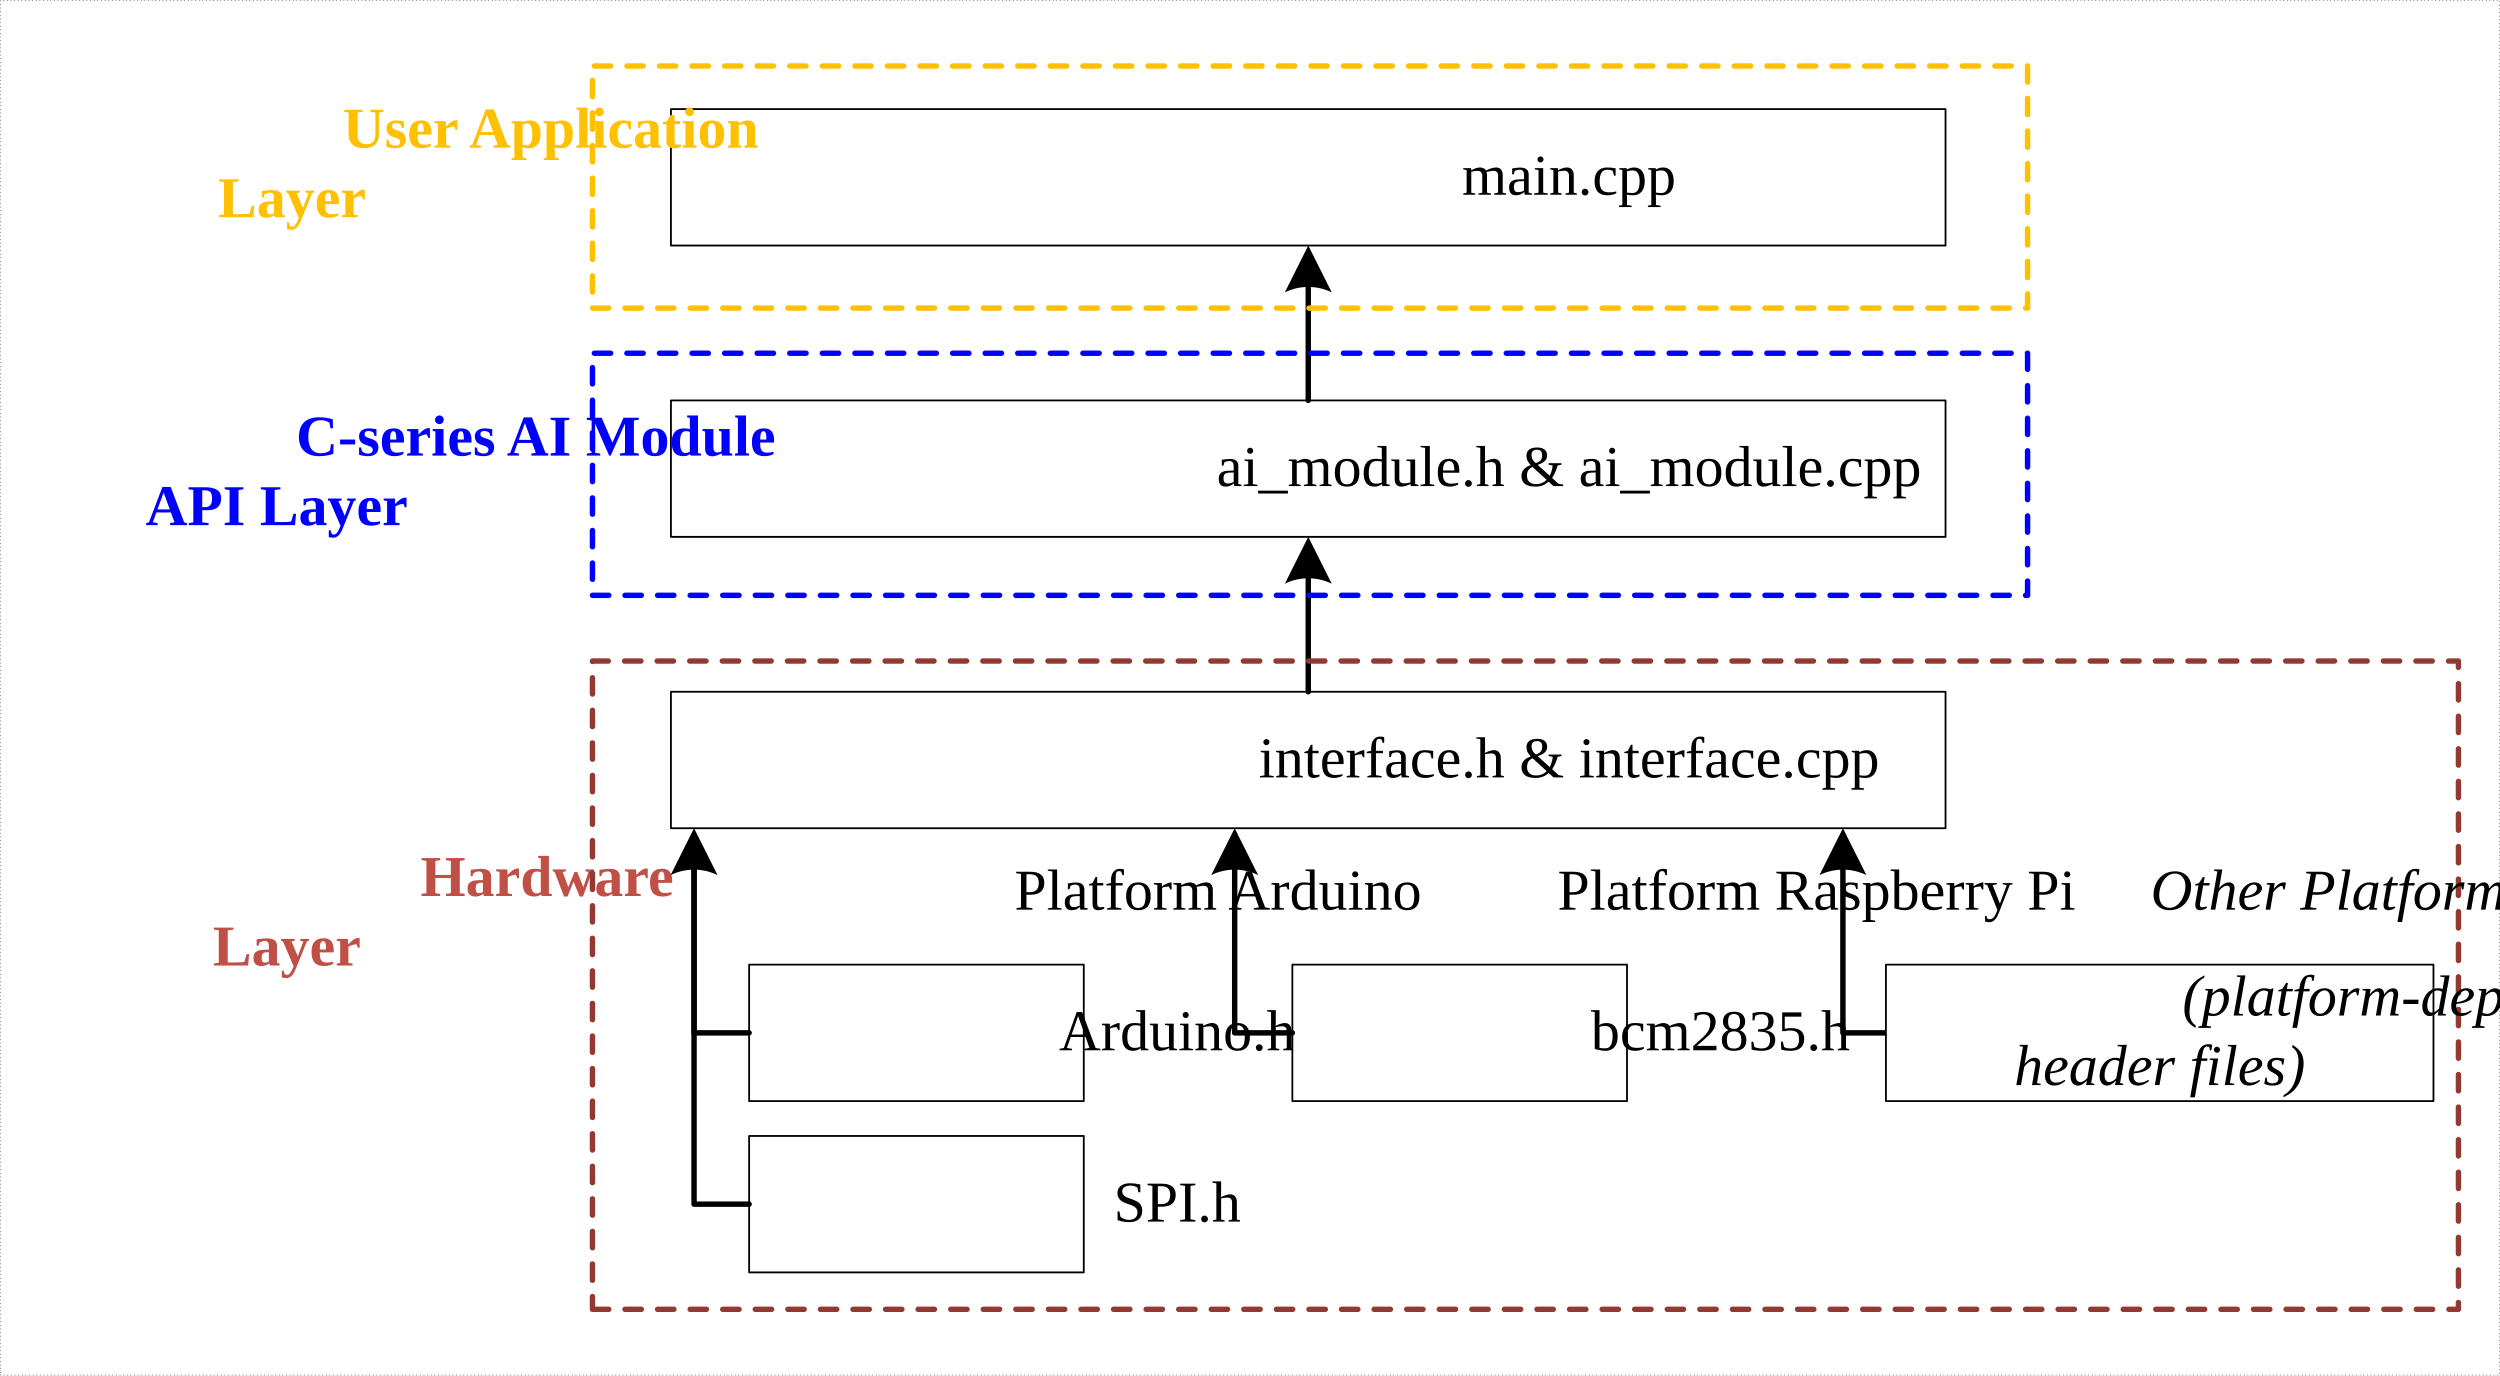
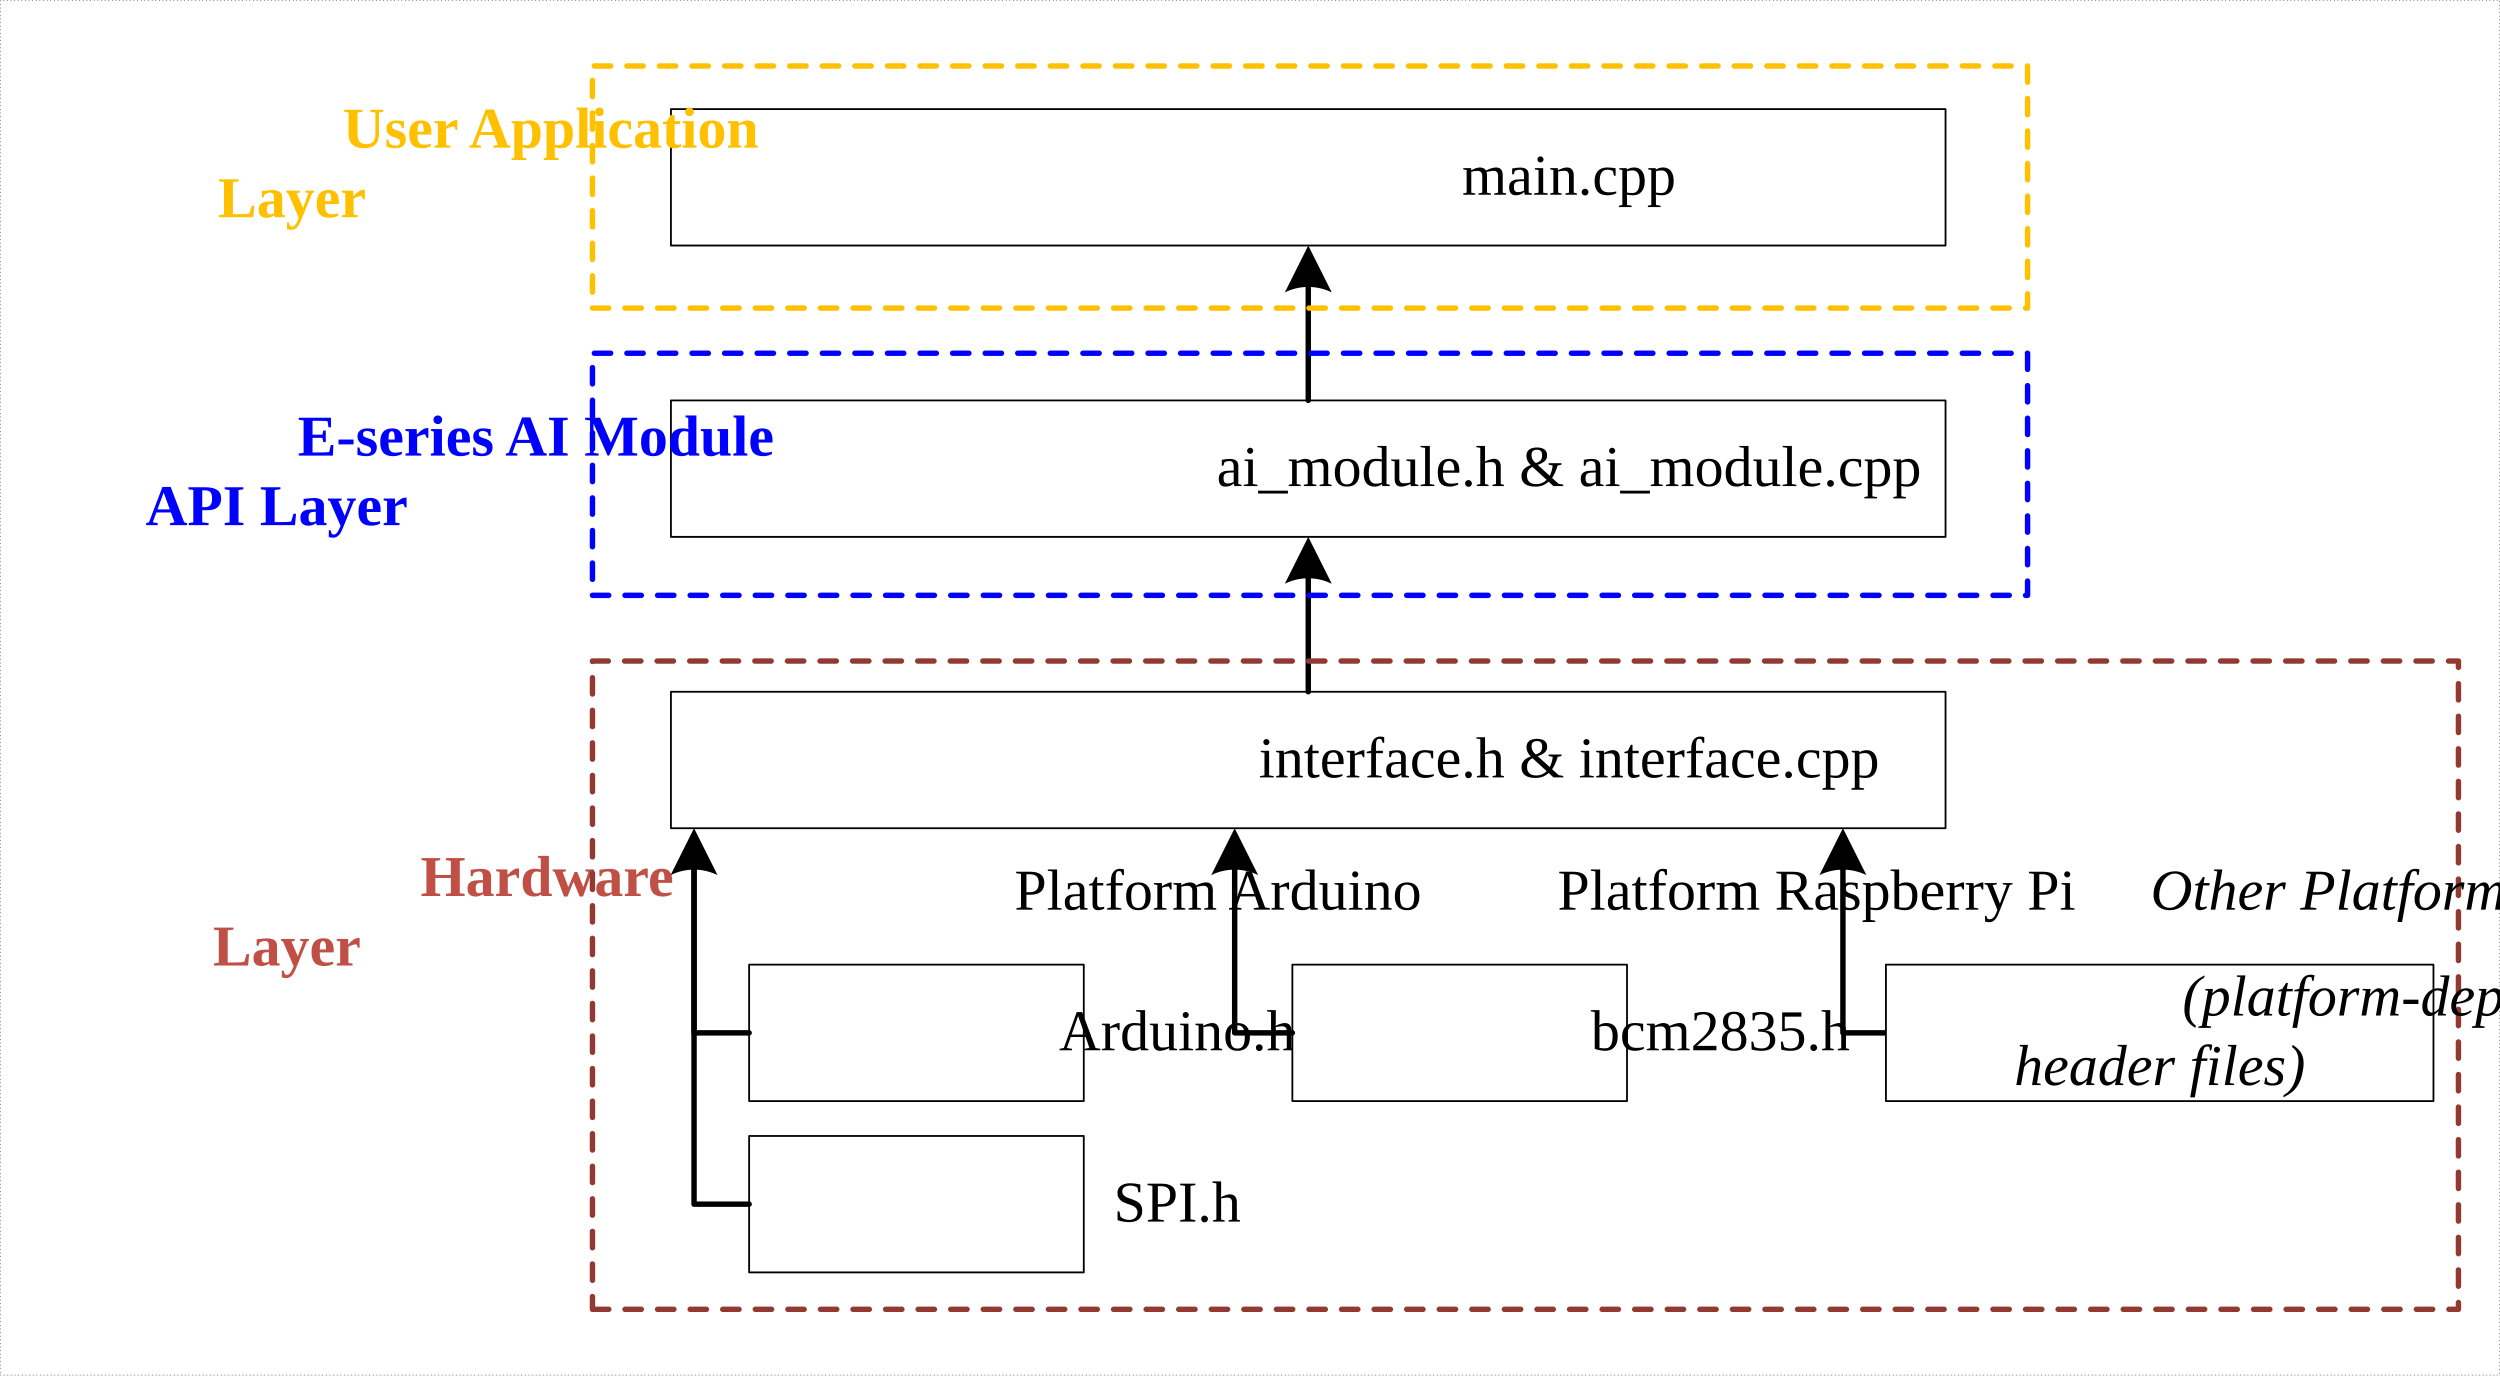
<svg xmlns="http://www.w3.org/2000/svg" xmlns:ns1="http://schemas.microsoft.com/visio/2003/SVGExtensions/" xmlns:xlink="http://www.w3.org/1999/xlink" width="4.797in" height="2.639in" viewBox="0 0 345.366 190.021" xml:space="preserve" color-interpolation-filters="sRGB" class="st16">
  <ns1:documentProperties ns1:langID="1028" ns1:metric="true" ns1:viewMarkup="false" />
  <style type="text/css">
	
		.st1 {fill:#ffffff;stroke:#000000;stroke-dasharray:0,0.5;stroke-linecap:round;stroke-linejoin:round;stroke-width:0.1}
		.st2 {fill:none;stroke:none;stroke-linecap:round;stroke-linejoin:round;stroke-width:0.75}
		.st3 {fill:#c05046;font-family:Times New Roman;font-size:0.667em;font-weight:bold}
		.st4 {font-size:1em}
		.st5 {fill:#ffffff;stroke:#000000;stroke-linecap:round;stroke-linejoin:round;stroke-width:0.25}
		.st6 {fill:#000000;font-family:Times New Roman;font-size:0.667em}
		.st7 {fill:#0000ff;font-family:Times New Roman;font-size:0.667em;font-weight:bold}
		.st8 {fill:#ffc000;font-family:Times New Roman;font-size:0.667em;font-weight:bold}
		.st9 {stroke:#000000;stroke-linecap:round;stroke-linejoin:round;stroke-width:0.75}
		.st10 {marker-end:url(#mrkr5-47);stroke:#000000;stroke-linecap:round;stroke-linejoin:round;stroke-width:0.75}
		.st11 {fill:#000000;fill-opacity:1;stroke:#000000;stroke-opacity:1;stroke-width:0.229}
		.st12 {fill:none;stroke:#923931;stroke-dasharray:2.25,2.25;stroke-linecap:round;stroke-linejoin:round;stroke-width:0.75}
		.st13 {fill:none;stroke:#0000ff;stroke-dasharray:2.25,2.25;stroke-linecap:round;stroke-linejoin:round;stroke-width:0.75}
		.st14 {fill:none;stroke:#ffc000;stroke-dasharray:2.25,2.25;stroke-linecap:round;stroke-linejoin:round;stroke-width:0.75}
		.st15 {fill:#000000;font-family:Times New Roman;font-size:0.667em;font-style:italic}
		.st16 {fill:none;fill-rule:evenodd;font-size:12px;overflow:visible;stroke-linecap:square;stroke-miterlimit:3}
	
	</style>
  <defs id="Markers">
    <g id="lend5">
      <path d="M 2 1 L 0 0 L 1.981 -0.993 C 1.672 -0.365 1.673 0.373 1.985 1 " style="stroke:none" />
    </g>
    <marker id="mrkr5-47" class="st11" ns1:arrowType="5" ns1:arrowSize="2" ns1:setback="7.63" refX="-7.63" orient="auto" markerUnits="strokeWidth" overflow="visible">
      <use xlink:href="#lend5" transform="scale(-4.36,-4.36) " />
    </marker>
  </defs>
  <g ns1:mID="0" ns1:index="1" ns1:groupContext="foregroundPage">
    <ns1:pageProperties ns1:drawingScale="0.0393701" ns1:pageScale="0.0393701" ns1:drawingUnits="24" ns1:shadowOffsetX="8.50394" ns1:shadowOffsetY="-8.50394" />
    <ns1:layer ns1:name="流程圖" ns1:index="0" />
    <ns1:layer ns1:name="連接器" ns1:index="1" />
    <g id="shape443-1" ns1:mID="443" ns1:groupContext="shape" transform="translate(0.0561024,-0.05)">
      <ns1:userDefs>
        <ns1:ud ns1:nameU="visVersion" ns1:val="VT0(15):26" />
      </ns1:userDefs>
      <path d="M0 190.02 L345.26 190.02 L345.26 0.1 L0 0.1 L0 190.02 Z" class="st1" />
    </g>
    <g id="shape350-3" ns1:mID="350" ns1:groupContext="shape" transform="translate(16.497,-53.8295)">
      <ns1:textBlock ns1:margins="rect(4,4,4,4)" ns1:tabSpace="42.5197" />
      <ns1:textRect cx="23.118" cy="180.021" width="46.24" height="20" />
      <rect x="0" y="170.021" width="46.236" height="20" class="st2" />
      <text x="5.57" y="177.62" class="st3" ns1:langID="1028">
        <ns1:paragraph ns1:horizAlign="1" />
        <ns1:tabList />Hardware <tspan x="12.9" dy="1.2em" class="st4">Layer</tspan>
      </text>
    </g>
    <g id="shape351-7" ns1:mID="351" ns1:groupContext="shape" ns1:layerMember="0" transform="translate(92.6781,-75.5933)">
      <ns1:custProps>
        <ns1:cp ns1:nameU="Cost" ns1:lbl="成本" ns1:prompt="" ns1:type="7" ns1:format="@" ns1:sortKey="" ns1:invis="false" ns1:ask="false" ns1:langID="1028" ns1:cal="0" />
        <ns1:cp ns1:nameU="ProcessNumber" ns1:lbl="處理程序編號" ns1:prompt="" ns1:type="2" ns1:format="" ns1:sortKey="" ns1:invis="false" ns1:ask="false" ns1:langID="1028" ns1:cal="0" />
        <ns1:cp ns1:nameU="Owner" ns1:lbl="擁有者" ns1:prompt="" ns1:type="0" ns1:format="" ns1:sortKey="" ns1:invis="false" ns1:ask="false" ns1:langID="1028" ns1:cal="0" />
        <ns1:cp ns1:nameU="Function" ns1:lbl="功能" ns1:prompt="" ns1:type="0" ns1:format="" ns1:sortKey="" ns1:invis="false" ns1:ask="false" ns1:langID="1028" ns1:cal="0" ns1:val="VT4()" />
        <ns1:cp ns1:nameU="StartDate" ns1:lbl="開始日期" ns1:prompt="" ns1:type="5" ns1:format="" ns1:sortKey="" ns1:invis="false" ns1:ask="false" ns1:langID="1028" ns1:cal="0" />
        <ns1:cp ns1:nameU="EndDate" ns1:lbl="結束日期" ns1:prompt="" ns1:type="5" ns1:format="" ns1:sortKey="" ns1:invis="false" ns1:ask="false" ns1:langID="1028" ns1:cal="0" />
        <ns1:cp ns1:nameU="Status" ns1:lbl="狀態" ns1:prompt="" ns1:type="4" ns1:format=";尚未開始;進行中;完成;延期;等候輸入" ns1:sortKey="" ns1:invis="false" ns1:ask="false" ns1:langID="1028" ns1:cal="0" ns1:val="VT4()" />
      </ns1:custProps>
      <ns1:userDefs>
        <ns1:ud ns1:nameU="visVersion" ns1:prompt="" ns1:val="VT0(15):26" />
        <ns1:ud ns1:nameU="DefaultWidth" ns1:prompt="" ns1:val="VT0(0.98425196850394):24" />
        <ns1:ud ns1:nameU="DefaultHeight" ns1:prompt="" ns1:val="VT0(0.59055118110236):24" />
        <ns1:ud ns1:nameU="ResizeTxtHeight" ns1:prompt="" ns1:val="VT0(0.59055118110236):24" />
      </ns1:userDefs>
      <ns1:textBlock ns1:margins="rect(2,2,2,2)" ns1:tabSpace="42.5197" />
      <ns1:textRect cx="88.051" cy="180.596" width="176.11" height="18.85" />
      <rect x="0" y="171.171" width="176.102" height="18.85" class="st5" />
      <text x="45.19" y="183" class="st6" ns1:langID="1028">
        <ns1:paragraph ns1:horizAlign="1" />
        <ns1:tabList />interface.h &amp; interface.cpp</text>
    </g>
    <g id="shape352-10" ns1:mID="352" ns1:groupContext="shape" ns1:layerMember="0" transform="translate(103.481,-37.8925)">
      <ns1:custProps>
        <ns1:cp ns1:nameU="Cost" ns1:lbl="成本" ns1:prompt="" ns1:type="7" ns1:format="@" ns1:sortKey="" ns1:invis="false" ns1:ask="false" ns1:langID="1028" ns1:cal="0" />
        <ns1:cp ns1:nameU="ProcessNumber" ns1:lbl="處理程序編號" ns1:prompt="" ns1:type="2" ns1:format="" ns1:sortKey="" ns1:invis="false" ns1:ask="false" ns1:langID="1028" ns1:cal="0" />
        <ns1:cp ns1:nameU="Owner" ns1:lbl="擁有者" ns1:prompt="" ns1:type="0" ns1:format="" ns1:sortKey="" ns1:invis="false" ns1:ask="false" ns1:langID="1028" ns1:cal="0" />
        <ns1:cp ns1:nameU="Function" ns1:lbl="功能" ns1:prompt="" ns1:type="0" ns1:format="" ns1:sortKey="" ns1:invis="false" ns1:ask="false" ns1:langID="1028" ns1:cal="0" ns1:val="VT4()" />
        <ns1:cp ns1:nameU="StartDate" ns1:lbl="開始日期" ns1:prompt="" ns1:type="5" ns1:format="" ns1:sortKey="" ns1:invis="false" ns1:ask="false" ns1:langID="1028" ns1:cal="0" />
        <ns1:cp ns1:nameU="EndDate" ns1:lbl="結束日期" ns1:prompt="" ns1:type="5" ns1:format="" ns1:sortKey="" ns1:invis="false" ns1:ask="false" ns1:langID="1028" ns1:cal="0" />
        <ns1:cp ns1:nameU="Status" ns1:lbl="狀態" ns1:prompt="" ns1:type="4" ns1:format=";尚未開始;進行中;完成;延期;等候輸入" ns1:sortKey="" ns1:invis="false" ns1:ask="false" ns1:langID="1028" ns1:cal="0" ns1:val="VT4()" />
      </ns1:custProps>
      <ns1:userDefs>
        <ns1:ud ns1:nameU="visVersion" ns1:prompt="" ns1:val="VT0(15):26" />
        <ns1:ud ns1:nameU="DefaultWidth" ns1:prompt="" ns1:val="VT0(0.98425196850394):24" />
        <ns1:ud ns1:nameU="DefaultHeight" ns1:prompt="" ns1:val="VT0(0.59055118110236):24" />
        <ns1:ud ns1:nameU="ResizeTxtHeight" ns1:prompt="" ns1:val="VT0(0.59055118110236):24" />
      </ns1:userDefs>
      <ns1:textBlock ns1:margins="rect(2,2,2,2)" ns1:tabSpace="42.5197" />
      <ns1:textRect cx="23.118" cy="180.596" width="46.24" height="18.85" />
      <rect x="0" y="171.171" width="46.236" height="18.85" class="st5" />
      <text x="6.79" y="183" class="st6" ns1:langID="1028">
        <ns1:paragraph ns1:horizAlign="1" />
        <ns1:tabList />Arduino.h</text>
    </g>
    <g id="shape353-13" ns1:mID="353" ns1:groupContext="shape" ns1:layerMember="0" transform="translate(103.481,-14.2232)">
      <ns1:custProps>
        <ns1:cp ns1:nameU="Cost" ns1:lbl="成本" ns1:prompt="" ns1:type="7" ns1:format="@" ns1:sortKey="" ns1:invis="false" ns1:ask="false" ns1:langID="1028" ns1:cal="0" />
        <ns1:cp ns1:nameU="ProcessNumber" ns1:lbl="處理程序編號" ns1:prompt="" ns1:type="2" ns1:format="" ns1:sortKey="" ns1:invis="false" ns1:ask="false" ns1:langID="1028" ns1:cal="0" />
        <ns1:cp ns1:nameU="Owner" ns1:lbl="擁有者" ns1:prompt="" ns1:type="0" ns1:format="" ns1:sortKey="" ns1:invis="false" ns1:ask="false" ns1:langID="1028" ns1:cal="0" />
        <ns1:cp ns1:nameU="Function" ns1:lbl="功能" ns1:prompt="" ns1:type="0" ns1:format="" ns1:sortKey="" ns1:invis="false" ns1:ask="false" ns1:langID="1028" ns1:cal="0" ns1:val="VT4()" />
        <ns1:cp ns1:nameU="StartDate" ns1:lbl="開始日期" ns1:prompt="" ns1:type="5" ns1:format="" ns1:sortKey="" ns1:invis="false" ns1:ask="false" ns1:langID="1028" ns1:cal="0" />
        <ns1:cp ns1:nameU="EndDate" ns1:lbl="結束日期" ns1:prompt="" ns1:type="5" ns1:format="" ns1:sortKey="" ns1:invis="false" ns1:ask="false" ns1:langID="1028" ns1:cal="0" />
        <ns1:cp ns1:nameU="Status" ns1:lbl="狀態" ns1:prompt="" ns1:type="4" ns1:format=";尚未開始;進行中;完成;延期;等候輸入" ns1:sortKey="" ns1:invis="false" ns1:ask="false" ns1:langID="1028" ns1:cal="0" ns1:val="VT4()" />
      </ns1:custProps>
      <ns1:userDefs>
        <ns1:ud ns1:nameU="visVersion" ns1:prompt="" ns1:val="VT0(15):26" />
        <ns1:ud ns1:nameU="DefaultWidth" ns1:prompt="" ns1:val="VT0(0.98425196850394):24" />
        <ns1:ud ns1:nameU="DefaultHeight" ns1:prompt="" ns1:val="VT0(0.59055118110236):24" />
        <ns1:ud ns1:nameU="ResizeTxtHeight" ns1:prompt="" ns1:val="VT0(0.59055118110236):24" />
      </ns1:userDefs>
      <ns1:textBlock ns1:margins="rect(2,2,2,2)" ns1:tabSpace="42.5197" />
      <ns1:textRect cx="23.118" cy="180.596" width="46.24" height="18.85" />
      <rect x="0" y="171.171" width="46.236" height="18.85" class="st5" />
      <text x="14.34" y="183" class="st6" ns1:langID="1028">
        <ns1:paragraph ns1:horizAlign="1" />
        <ns1:tabList />SPI.h</text>
    </g>
    <g id="shape354-16" ns1:mID="354" ns1:groupContext="shape" ns1:layerMember="0" transform="translate(178.536,-37.8925)">
      <ns1:custProps>
        <ns1:cp ns1:nameU="Cost" ns1:lbl="成本" ns1:prompt="" ns1:type="7" ns1:format="@" ns1:sortKey="" ns1:invis="false" ns1:ask="false" ns1:langID="1028" ns1:cal="0" />
        <ns1:cp ns1:nameU="ProcessNumber" ns1:lbl="處理程序編號" ns1:prompt="" ns1:type="2" ns1:format="" ns1:sortKey="" ns1:invis="false" ns1:ask="false" ns1:langID="1028" ns1:cal="0" />
        <ns1:cp ns1:nameU="Owner" ns1:lbl="擁有者" ns1:prompt="" ns1:type="0" ns1:format="" ns1:sortKey="" ns1:invis="false" ns1:ask="false" ns1:langID="1028" ns1:cal="0" />
        <ns1:cp ns1:nameU="Function" ns1:lbl="功能" ns1:prompt="" ns1:type="0" ns1:format="" ns1:sortKey="" ns1:invis="false" ns1:ask="false" ns1:langID="1028" ns1:cal="0" ns1:val="VT4()" />
        <ns1:cp ns1:nameU="StartDate" ns1:lbl="開始日期" ns1:prompt="" ns1:type="5" ns1:format="" ns1:sortKey="" ns1:invis="false" ns1:ask="false" ns1:langID="1028" ns1:cal="0" />
        <ns1:cp ns1:nameU="EndDate" ns1:lbl="結束日期" ns1:prompt="" ns1:type="5" ns1:format="" ns1:sortKey="" ns1:invis="false" ns1:ask="false" ns1:langID="1028" ns1:cal="0" />
        <ns1:cp ns1:nameU="Status" ns1:lbl="狀態" ns1:prompt="" ns1:type="4" ns1:format=";尚未開始;進行中;完成;延期;等候輸入" ns1:sortKey="" ns1:invis="false" ns1:ask="false" ns1:langID="1028" ns1:cal="0" ns1:val="VT4()" />
      </ns1:custProps>
      <ns1:userDefs>
        <ns1:ud ns1:nameU="visVersion" ns1:prompt="" ns1:val="VT0(15):26" />
        <ns1:ud ns1:nameU="DefaultWidth" ns1:prompt="" ns1:val="VT0(0.98425196850394):24" />
        <ns1:ud ns1:nameU="DefaultHeight" ns1:prompt="" ns1:val="VT0(0.59055118110236):24" />
        <ns1:ud ns1:nameU="ResizeTxtHeight" ns1:prompt="" ns1:val="VT0(0.59055118110236):24" />
      </ns1:userDefs>
      <ns1:textBlock ns1:margins="rect(2,2,2,2)" ns1:tabSpace="42.5197" />
      <ns1:textRect cx="23.118" cy="180.596" width="46.24" height="18.85" />
      <rect x="0" y="171.171" width="46.236" height="18.85" class="st5" />
      <text x="5.23" y="183" class="st6" ns1:langID="1028">
        <ns1:paragraph ns1:horizAlign="1" />
        <ns1:tabList />bcm2835.h</text>
    </g>
    <g id="shape355-19" ns1:mID="355" ns1:groupContext="shape" ns1:layerMember="0" transform="translate(92.6781,-115.845)">
      <ns1:custProps>
        <ns1:cp ns1:nameU="Cost" ns1:lbl="成本" ns1:prompt="" ns1:type="7" ns1:format="@" ns1:sortKey="" ns1:invis="false" ns1:ask="false" ns1:langID="1028" ns1:cal="0" />
        <ns1:cp ns1:nameU="ProcessNumber" ns1:lbl="處理程序編號" ns1:prompt="" ns1:type="2" ns1:format="" ns1:sortKey="" ns1:invis="false" ns1:ask="false" ns1:langID="1028" ns1:cal="0" />
        <ns1:cp ns1:nameU="Owner" ns1:lbl="擁有者" ns1:prompt="" ns1:type="0" ns1:format="" ns1:sortKey="" ns1:invis="false" ns1:ask="false" ns1:langID="1028" ns1:cal="0" />
        <ns1:cp ns1:nameU="Function" ns1:lbl="功能" ns1:prompt="" ns1:type="0" ns1:format="" ns1:sortKey="" ns1:invis="false" ns1:ask="false" ns1:langID="1028" ns1:cal="0" ns1:val="VT4()" />
        <ns1:cp ns1:nameU="StartDate" ns1:lbl="開始日期" ns1:prompt="" ns1:type="5" ns1:format="" ns1:sortKey="" ns1:invis="false" ns1:ask="false" ns1:langID="1028" ns1:cal="0" />
        <ns1:cp ns1:nameU="EndDate" ns1:lbl="結束日期" ns1:prompt="" ns1:type="5" ns1:format="" ns1:sortKey="" ns1:invis="false" ns1:ask="false" ns1:langID="1028" ns1:cal="0" />
        <ns1:cp ns1:nameU="Status" ns1:lbl="狀態" ns1:prompt="" ns1:type="4" ns1:format=";尚未開始;進行中;完成;延期;等候輸入" ns1:sortKey="" ns1:invis="false" ns1:ask="false" ns1:langID="1028" ns1:cal="0" ns1:val="VT4()" />
      </ns1:custProps>
      <ns1:userDefs>
        <ns1:ud ns1:nameU="visVersion" ns1:prompt="" ns1:val="VT0(15):26" />
        <ns1:ud ns1:nameU="DefaultWidth" ns1:prompt="" ns1:val="VT0(0.98425196850394):24" />
        <ns1:ud ns1:nameU="DefaultHeight" ns1:prompt="" ns1:val="VT0(0.59055118110236):24" />
        <ns1:ud ns1:nameU="ResizeTxtHeight" ns1:prompt="" ns1:val="VT0(0.59055118110236):24" />
      </ns1:userDefs>
      <ns1:textBlock ns1:margins="rect(2,2,2,2)" ns1:tabSpace="42.5197" />
      <ns1:textRect cx="88.051" cy="180.596" width="176.11" height="18.85" />
      <rect x="0" y="171.171" width="176.102" height="18.85" class="st5" />
      <text x="39.39" y="183" class="st6" ns1:langID="1028">
        <ns1:paragraph ns1:horizAlign="1" />
        <ns1:tabList />ai_module.h &amp; ai_module.cpp</text>
    </g>
    <g id="shape357-22" ns1:mID="357" ns1:groupContext="shape" ns1:layerMember="0" transform="translate(92.6781,-156.097)">
      <ns1:custProps>
        <ns1:cp ns1:nameU="Cost" ns1:lbl="成本" ns1:prompt="" ns1:type="7" ns1:format="@" ns1:sortKey="" ns1:invis="false" ns1:ask="false" ns1:langID="1028" ns1:cal="0" />
        <ns1:cp ns1:nameU="ProcessNumber" ns1:lbl="處理程序編號" ns1:prompt="" ns1:type="2" ns1:format="" ns1:sortKey="" ns1:invis="false" ns1:ask="false" ns1:langID="1028" ns1:cal="0" />
        <ns1:cp ns1:nameU="Owner" ns1:lbl="擁有者" ns1:prompt="" ns1:type="0" ns1:format="" ns1:sortKey="" ns1:invis="false" ns1:ask="false" ns1:langID="1028" ns1:cal="0" />
        <ns1:cp ns1:nameU="Function" ns1:lbl="功能" ns1:prompt="" ns1:type="0" ns1:format="" ns1:sortKey="" ns1:invis="false" ns1:ask="false" ns1:langID="1028" ns1:cal="0" ns1:val="VT4()" />
        <ns1:cp ns1:nameU="StartDate" ns1:lbl="開始日期" ns1:prompt="" ns1:type="5" ns1:format="" ns1:sortKey="" ns1:invis="false" ns1:ask="false" ns1:langID="1028" ns1:cal="0" />
        <ns1:cp ns1:nameU="EndDate" ns1:lbl="結束日期" ns1:prompt="" ns1:type="5" ns1:format="" ns1:sortKey="" ns1:invis="false" ns1:ask="false" ns1:langID="1028" ns1:cal="0" />
        <ns1:cp ns1:nameU="Status" ns1:lbl="狀態" ns1:prompt="" ns1:type="4" ns1:format=";尚未開始;進行中;完成;延期;等候輸入" ns1:sortKey="" ns1:invis="false" ns1:ask="false" ns1:langID="1028" ns1:cal="0" ns1:val="VT4()" />
      </ns1:custProps>
      <ns1:userDefs>
        <ns1:ud ns1:nameU="visVersion" ns1:prompt="" ns1:val="VT0(15):26" />
        <ns1:ud ns1:nameU="DefaultWidth" ns1:prompt="" ns1:val="VT0(0.98425196850394):24" />
        <ns1:ud ns1:nameU="DefaultHeight" ns1:prompt="" ns1:val="VT0(0.59055118110236):24" />
        <ns1:ud ns1:nameU="ResizeTxtHeight" ns1:prompt="" ns1:val="VT0(0.59055118110236):24" />
      </ns1:userDefs>
      <ns1:textBlock ns1:margins="rect(2,2,2,2)" ns1:tabSpace="42.5197" />
      <ns1:textRect cx="88.051" cy="180.596" width="176.11" height="18.85" />
      <rect x="0" y="171.171" width="176.102" height="18.85" class="st5" />
      <text x="73.28" y="183" class="st6" ns1:langID="1028">
        <ns1:paragraph ns1:horizAlign="1" />
        <ns1:tabList />main.cpp</text>
    </g>
    <g id="shape358-25" ns1:mID="358" ns1:groupContext="shape" transform="translate(0.375,-110.601)">
      <ns1:textBlock ns1:margins="rect(4,4,4,4)" ns1:tabSpace="42.5197" />
      <ns1:textRect cx="37.825" cy="175.95" width="75.65" height="28.142" />
      <rect x="0" y="161.88" width="75.65" height="28.142" class="st2" />
-       <text x="4.5" y="173.55" class="st7" ns1:langID="1028">
-         <ns1:paragraph ns1:horizAlign="1" />
-         <ns1:tabList />C-series AI Module<ns1:newlineChar />
+       <text x="4.72" y="173.55" class="st7" ns1:langID="1028">
+         <ns1:paragraph ns1:horizAlign="1" />
+         <ns1:tabList />E-series AI Module<ns1:newlineChar />
        <tspan x="19.72" dy="1.2em" class="st4">API Layer</tspan>
      </text>
    </g>
    <g id="shape359-29" ns1:mID="359" ns1:groupContext="shape" transform="translate(6.57972,-157.215)">
      <ns1:textBlock ns1:margins="rect(4,4,4,4)" ns1:tabSpace="42.5197" />
      <ns1:textRect cx="33.748" cy="180.021" width="67.5" height="20" />
      <rect x="0" y="170.021" width="67.496" height="20" class="st2" />
      <text x="4.75" y="177.62" class="st8" ns1:langID="1028">
        <ns1:paragraph ns1:horizAlign="1" />
        <ns1:tabList />User Application <tspan x="23.53" dy="1.2em" class="st4">Layer</tspan>
      </text>
    </g>
    <g id="shape360-33" ns1:mID="360" ns1:groupContext="shape" transform="translate(98.7018,-56.7429)">
      <ns1:textBlock ns1:margins="rect(4,4,4,4)" ns1:tabSpace="42.5197" />
      <ns1:textRect cx="33.748" cy="180.021" width="67.5" height="20" />
      <rect x="0" y="170.021" width="67.496" height="20" class="st2" />
      <text x="5.42" y="182.42" class="st6" ns1:langID="1028">
        <ns1:paragraph ns1:horizAlign="1" />
        <ns1:tabList />Platform Arduino</text>
    </g>
    <g id="shape361-36" ns1:mID="361" ns1:groupContext="shape" transform="translate(170.56,-56.7429)">
      <ns1:textBlock ns1:margins="rect(4,4,4,4)" ns1:tabSpace="42.5197" />
      <ns1:textRect cx="44.362" cy="180.021" width="88.73" height="20" />
      <rect x="0" y="170.021" width="88.724" height="20" class="st2" />
      <text x="8.59" y="182.42" class="st6" ns1:langID="1028">
        <ns1:paragraph ns1:horizAlign="1" />
        <ns1:tabList />Platform Raspberry Pi</text>
    </g>
    <g id="shape362-39" ns1:mID="362" ns1:groupContext="shape" ns1:layerMember="1" transform="translate(106.761,-47.3177)">
      <path d="M-3.28 190.02 L-10.89 190.02 L-10.89 166.42" class="st9" />
    </g>
    <g id="shape363-42" ns1:mID="363" ns1:groupContext="shape" ns1:layerMember="1" transform="translate(106.761,-23.6484)">
      <path d="M-3.28 190.02 L-10.89 190.02 L-10.89 143.8" class="st10" />
    </g>
    <g id="shape364-48" ns1:mID="364" ns1:groupContext="shape" ns1:layerMember="1" transform="translate(181.635,-47.3177)">
      <path d="M-3.1 190.02 L-11.07 190.02 L-11.07 167.47" class="st10" />
    </g>
    <g id="shape365-53" ns1:mID="365" ns1:groupContext="shape" ns1:layerMember="1" transform="translate(173.643,-94.4437)">
      <path d="M7.09 190.02 L7.09 174.34" class="st10" />
    </g>
    <g id="shape366-58" ns1:mID="366" ns1:groupContext="shape" ns1:layerMember="1" transform="translate(173.643,-134.696)">
      <path d="M7.09 190.02 L7.09 174.34" class="st10" />
    </g>
    <g id="shape367-63" ns1:mID="367" ns1:groupContext="shape" transform="translate(81.8356,-9.12087)">
      <path d="M0 190.02 L257.81 190.02 L257.81 100.45 L0 100.45 L0 190.02 Z" class="st12" />
    </g>
    <g id="shape368-65" ns1:mID="368" ns1:groupContext="shape" transform="translate(81.8356,-107.767)">
      <path d="M0 190.02 L198.28 190.02 L198.28 156.57 L0 156.57 L0 190.02 Z" class="st13" />
    </g>
    <g id="shape369-67" ns1:mID="369" ns1:groupContext="shape" transform="translate(81.8356,-147.452)">
      <path d="M0 190.02 L198.28 190.02 L198.28 156.57 L0 156.57 L0 190.02 Z" class="st14" />
    </g>
    <g id="shape370-69" ns1:mID="370" ns1:groupContext="shape" ns1:layerMember="1" transform="translate(264.662,-47.3177)">
      <path d="M-4.12 190.02 L-10.06 190.02 L-10.06 167.47" class="st10" />
    </g>
    <g id="shape371-74" ns1:mID="371" ns1:groupContext="shape" ns1:layerMember="0" transform="translate(260.544,-37.8925)">
      <ns1:custProps>
        <ns1:cp ns1:nameU="Cost" ns1:lbl="成本" ns1:prompt="" ns1:type="7" ns1:format="@" ns1:sortKey="" ns1:invis="false" ns1:ask="false" ns1:langID="1028" ns1:cal="0" />
        <ns1:cp ns1:nameU="ProcessNumber" ns1:lbl="處理程序編號" ns1:prompt="" ns1:type="2" ns1:format="" ns1:sortKey="" ns1:invis="false" ns1:ask="false" ns1:langID="1028" ns1:cal="0" />
        <ns1:cp ns1:nameU="Owner" ns1:lbl="擁有者" ns1:prompt="" ns1:type="0" ns1:format="" ns1:sortKey="" ns1:invis="false" ns1:ask="false" ns1:langID="1028" ns1:cal="0" />
        <ns1:cp ns1:nameU="Function" ns1:lbl="功能" ns1:prompt="" ns1:type="0" ns1:format="" ns1:sortKey="" ns1:invis="false" ns1:ask="false" ns1:langID="1028" ns1:cal="0" ns1:val="VT4()" />
        <ns1:cp ns1:nameU="StartDate" ns1:lbl="開始日期" ns1:prompt="" ns1:type="5" ns1:format="" ns1:sortKey="" ns1:invis="false" ns1:ask="false" ns1:langID="1028" ns1:cal="0" />
        <ns1:cp ns1:nameU="EndDate" ns1:lbl="結束日期" ns1:prompt="" ns1:type="5" ns1:format="" ns1:sortKey="" ns1:invis="false" ns1:ask="false" ns1:langID="1028" ns1:cal="0" />
        <ns1:cp ns1:nameU="Status" ns1:lbl="狀態" ns1:prompt="" ns1:type="4" ns1:format=";尚未開始;進行中;完成;延期;等候輸入" ns1:sortKey="" ns1:invis="false" ns1:ask="false" ns1:langID="1028" ns1:cal="0" ns1:val="VT4()" />
      </ns1:custProps>
      <ns1:userDefs>
        <ns1:ud ns1:nameU="visVersion" ns1:prompt="" ns1:val="VT0(15):26" />
        <ns1:ud ns1:nameU="DefaultWidth" ns1:prompt="" ns1:val="VT0(0.98425196850394):24" />
        <ns1:ud ns1:nameU="DefaultHeight" ns1:prompt="" ns1:val="VT0(0.59055118110236):24" />
        <ns1:ud ns1:nameU="ResizeTxtHeight" ns1:prompt="" ns1:val="VT0(0.59055118110236):24" />
      </ns1:userDefs>
      <ns1:textBlock ns1:margins="rect(2,2,2,2)" ns1:tabSpace="42.5197" />
      <ns1:textRect cx="37.825" cy="180.596" width="75.65" height="18.85" />
      <rect x="0" y="171.171" width="75.65" height="18.85" class="st5" />
      <text x="4.94" y="178.2" class="st15" ns1:langID="1028">
        <ns1:paragraph ns1:horizAlign="1" />
        <ns1:tabList />(platform-dependent <tspan x="17.72" dy="1.2em" class="st4">header files</tspan>)</text>
    </g>
    <g id="shape372-78" ns1:mID="372" ns1:groupContext="shape" transform="translate(253.458,-56.7429)">
      <ns1:textBlock ns1:margins="rect(4,4,4,4)" ns1:tabSpace="42.5197" />
      <ns1:textRect cx="33.748" cy="180.021" width="67.5" height="20" />
      <rect x="0" y="170.021" width="67.496" height="20" class="st2" />
      <text x="7.64" y="182.42" class="st15" ns1:langID="1028">
        <ns1:paragraph ns1:horizAlign="1" />
        <ns1:tabList />Other Platforms</text>
    </g>
  </g>
</svg>
